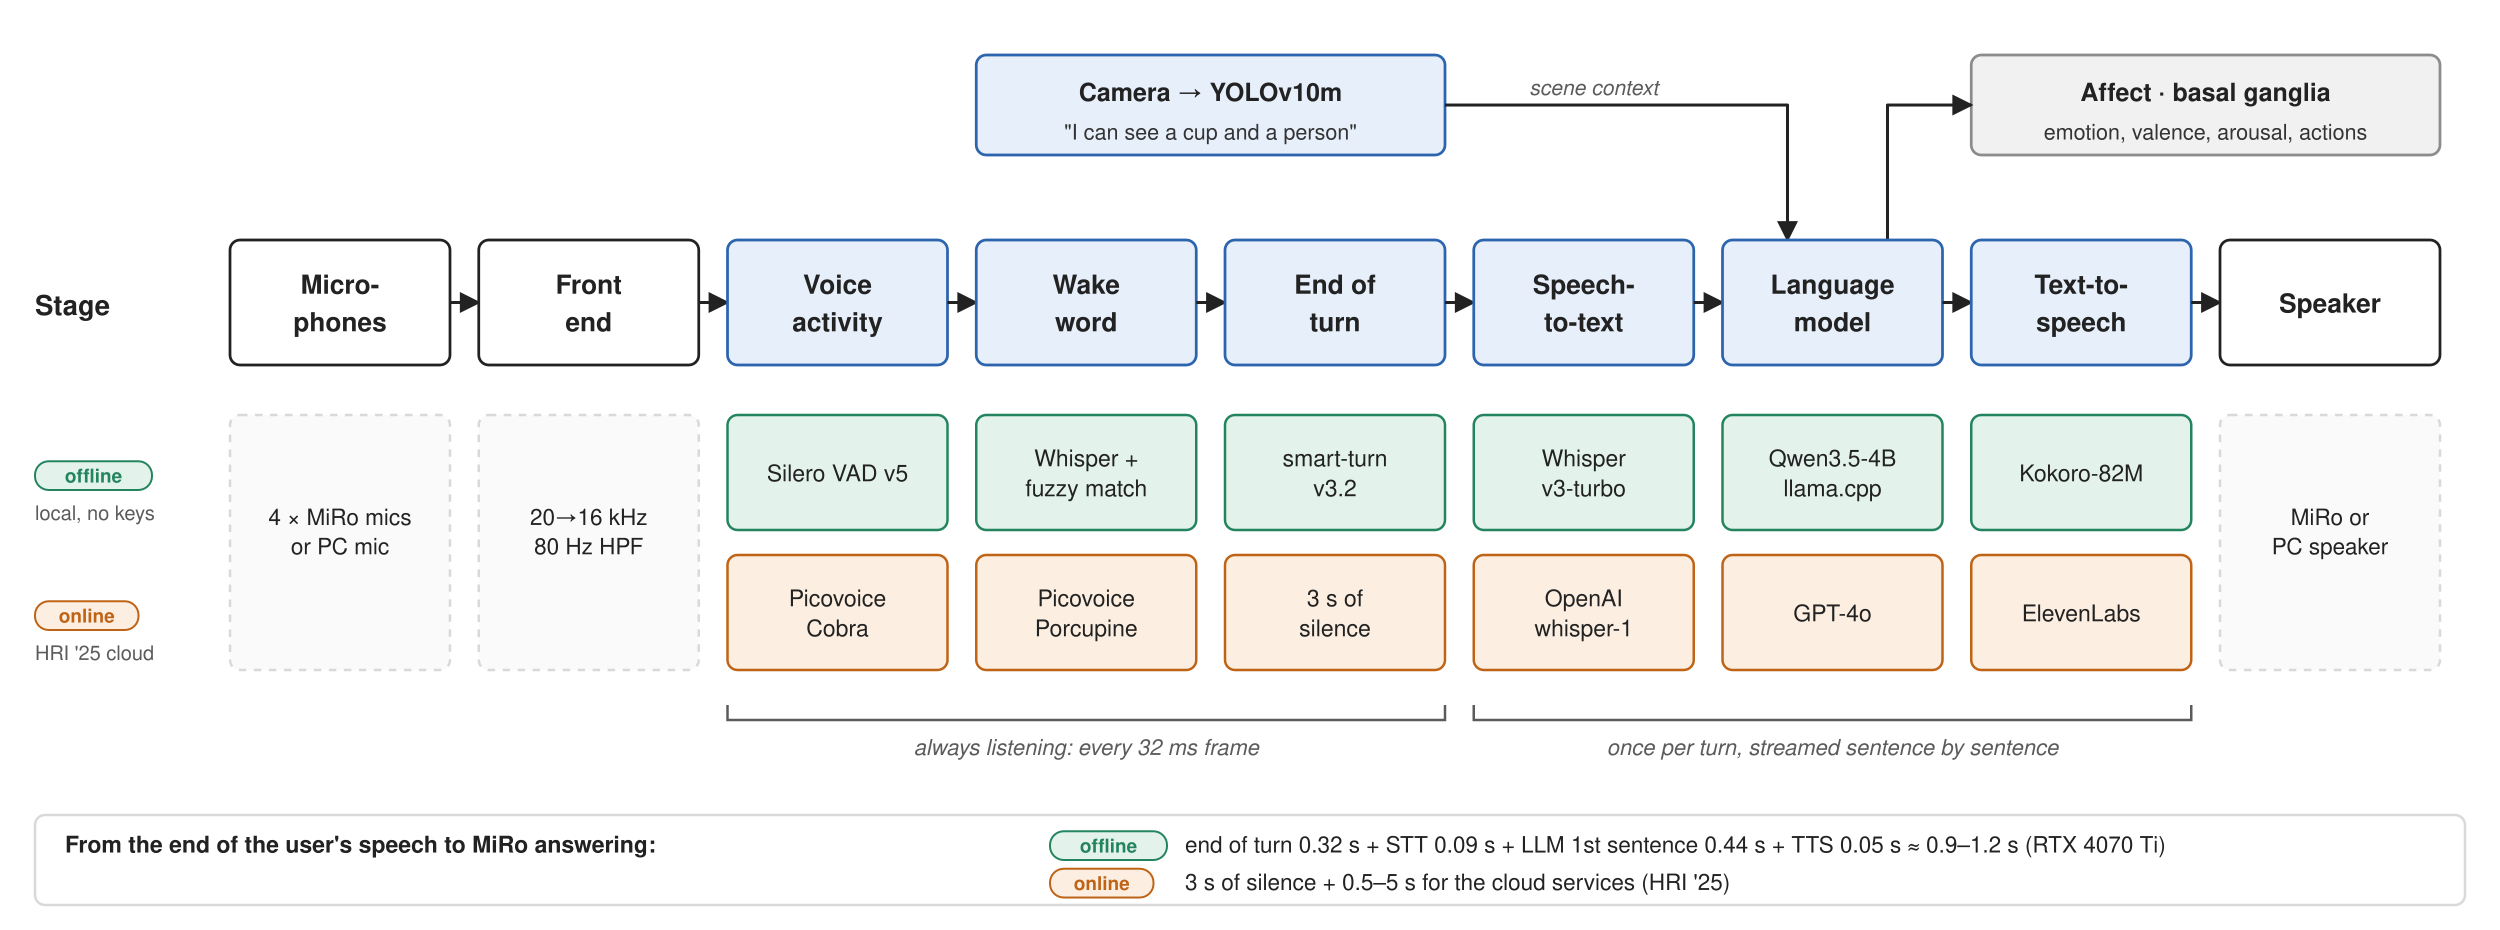
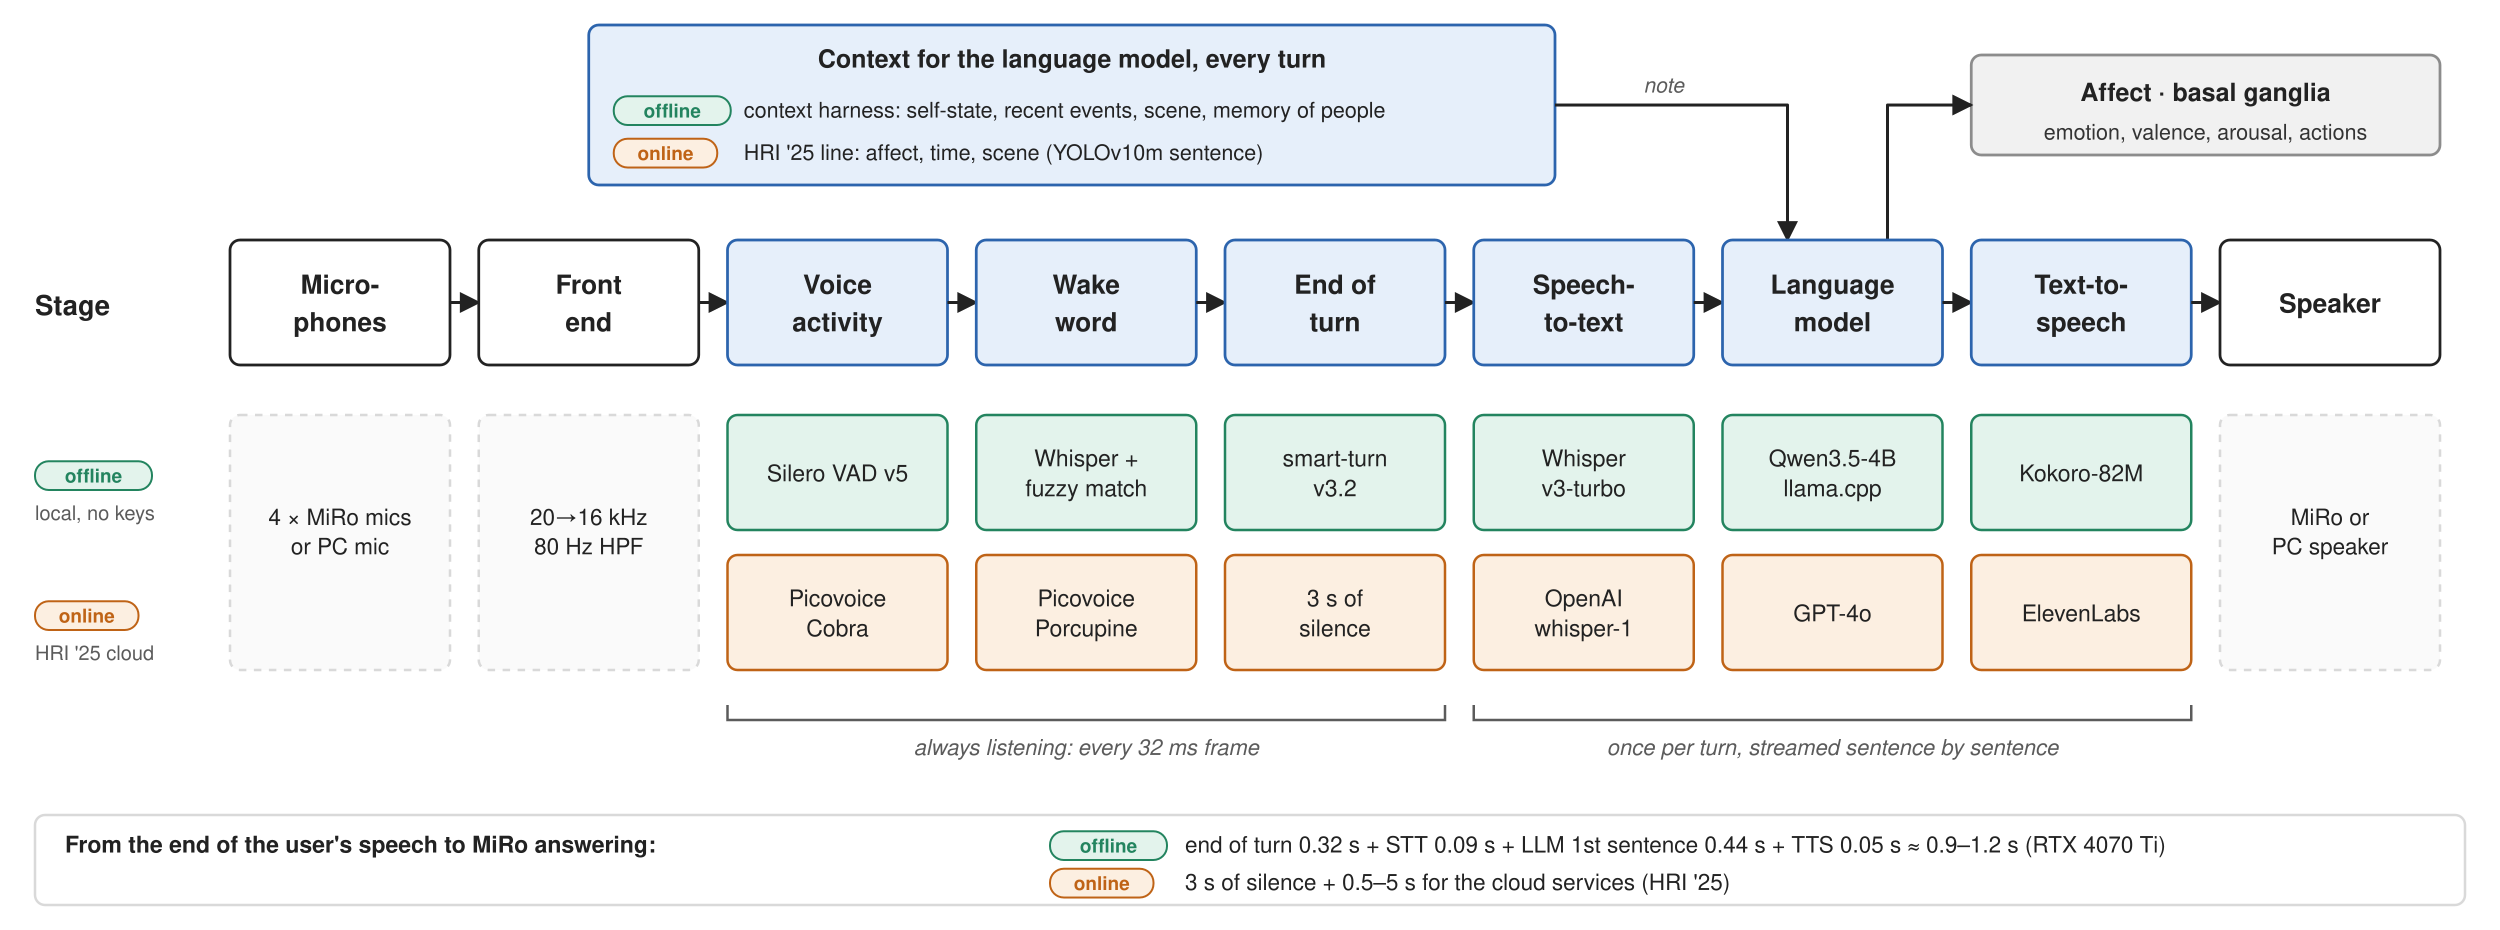
<svg xmlns="http://www.w3.org/2000/svg" width="1000" height="372" viewBox="0 0 1000 372" font-family="Helvetica, Arial, 'Liberation Sans', sans-serif">
  <defs>
    <marker id="ah222222" viewBox="0 0 10 10" refX="9" refY="5" markerWidth="7" markerHeight="7" orient="auto-start-reverse">
      <path d="M0 0 L10 5 L0 10 z" fill="#222222" />
    </marker>
  </defs>
  <rect width="100%" height="100%" fill="#ffffff" />
-   <rect x="390.5" y="22.0" width="187.5" height="40.0" rx="4" fill="#e6effa" stroke="#2c64ad" stroke-width="1.1" />
-   <text x="484.2" y="40.4" font-size="10" font-weight="bold" text-anchor="middle" fill="#222222">Camera → YOLOv10m</text>
-   <text x="484.2" y="55.8" font-size="8.6" font-weight="normal" text-anchor="middle" fill="#333">"I can see a cup and a person"</text>
-   <path d="M 578.0 42.0 L 715.0 42.0 L 715.0 96.0" fill="none" stroke="#222222" stroke-width="1.2" marker-end="url(#ah222222)" stroke-linejoin="round" />
-   <text x="637.5" y="38.0" font-size="8.4" font-weight="normal" text-anchor="middle" fill="#5b5b5b" font-style="italic">scene context</text>
+   <rect x="235.5" y="10.0" width="386.5" height="64.0" rx="4" fill="#e6effa" stroke="#2c64ad" stroke-width="1.1" />
+   <text x="428.8" y="27.0" font-size="10" font-weight="bold" text-anchor="middle" fill="#222222">Context for the language model, every turn</text>
+   <rect x="245.5" y="38.5" width="46.8" height="11.5" rx="5.5" fill="#e3f3ec" stroke="#23845f" stroke-width="0.8" />
+   <text x="268.9" y="47.0" font-size="7.6" font-weight="bold" text-anchor="middle" fill="#23845f">offline</text>
+   <text x="297.5" y="47.0" font-size="8.6" font-weight="normal" text-anchor="start" fill="#222222">context harness: self-state, recent events, scene, memory of people</text>
+   <rect x="245.5" y="55.5" width="41.4" height="11.5" rx="5.5" fill="#fcefe1" stroke="#bf6316" stroke-width="0.8" />
+   <text x="266.2" y="64.0" font-size="7.6" font-weight="bold" text-anchor="middle" fill="#bf6316">online</text>
+   <text x="297.5" y="64.0" font-size="8.6" font-weight="normal" text-anchor="start" fill="#222222">HRI '25 line: affect, time, scene (YOLOv10m sentence)</text>
+   <path d="M 622.0 42.0 L 715.0 42.0 L 715.0 96.0" fill="none" stroke="#222222" stroke-width="1.2" marker-end="url(#ah222222)" stroke-linejoin="round" />
+   <text x="665.5" y="37.0" font-size="8.4" font-weight="normal" text-anchor="middle" fill="#5b5b5b" font-style="italic">note</text>
  <rect x="788.5" y="22.0" width="187.5" height="40.0" rx="4" fill="#f1f1f1" stroke="#8c8c8c" stroke-width="1.1" />
  <text x="882.2" y="40.4" font-size="10" font-weight="bold" text-anchor="middle" fill="#222222">Affect · basal ganglia</text>
  <text x="882.2" y="55.8" font-size="8.6" font-weight="normal" text-anchor="middle" fill="#333">emotion, valence, arousal, actions</text>
  <path d="M 755.0 96.0 L 755.0 42.0 L 788.5 42.0" fill="none" stroke="#222222" stroke-width="1.2" marker-end="url(#ah222222)" stroke-linejoin="round" />
  <rect x="92.0" y="96.0" width="88.0" height="50.0" rx="4" fill="#ffffff" stroke="#222222" stroke-width="1.1" />
  <text x="136.0" y="117.5" font-size="10.5" font-weight="bold" text-anchor="middle" fill="#222222">Micro-</text>
  <text x="136.0" y="132.5" font-size="10.5" font-weight="bold" text-anchor="middle" fill="#222222">phones</text>
  <path d="M 180.0 121.0 L 191.5 121.0" fill="none" stroke="#222222" stroke-width="1.2" marker-end="url(#ah222222)" stroke-linejoin="round" />
  <rect x="92.0" y="166.0" width="88.0" height="102.0" rx="4" fill="#fafafa" stroke="#d9d9d9" stroke-width="1" stroke-dasharray="3 3" />
  <text x="136.0" y="210.0" font-size="9" font-weight="normal" text-anchor="middle" fill="#222222">4 × MiRo mics</text>
  <text x="136.0" y="221.7" font-size="9" font-weight="normal" text-anchor="middle" fill="#222222">or PC mic</text>
  <rect x="191.5" y="96.0" width="88.0" height="50.0" rx="4" fill="#ffffff" stroke="#222222" stroke-width="1.1" />
  <text x="235.5" y="117.5" font-size="10.5" font-weight="bold" text-anchor="middle" fill="#222222">Front</text>
  <text x="235.5" y="132.5" font-size="10.5" font-weight="bold" text-anchor="middle" fill="#222222">end</text>
  <path d="M 279.5 121.0 L 291.0 121.0" fill="none" stroke="#222222" stroke-width="1.2" marker-end="url(#ah222222)" stroke-linejoin="round" />
  <rect x="191.5" y="166.0" width="88.0" height="102.0" rx="4" fill="#fafafa" stroke="#d9d9d9" stroke-width="1" stroke-dasharray="3 3" />
  <text x="235.5" y="210.0" font-size="9" font-weight="normal" text-anchor="middle" fill="#222222">20→16 kHz</text>
  <text x="235.5" y="221.7" font-size="9" font-weight="normal" text-anchor="middle" fill="#222222">80 Hz HPF</text>
  <rect x="291.0" y="96.0" width="88.0" height="50.0" rx="4" fill="#e6effa" stroke="#2c64ad" stroke-width="1.1" />
  <text x="335.0" y="117.5" font-size="10.5" font-weight="bold" text-anchor="middle" fill="#222222">Voice</text>
  <text x="335.0" y="132.5" font-size="10.5" font-weight="bold" text-anchor="middle" fill="#222222">activity</text>
  <path d="M 379.0 121.0 L 390.5 121.0" fill="none" stroke="#222222" stroke-width="1.2" marker-end="url(#ah222222)" stroke-linejoin="round" />
  <rect x="291.0" y="166.0" width="88.0" height="46.0" rx="4" fill="#e3f3ec" stroke="#23845f" stroke-width="1" />
  <text x="335.0" y="192.5" font-size="9.2" font-weight="normal" text-anchor="middle" fill="#222222">Silero VAD v5</text>
  <rect x="291.0" y="222.0" width="88.0" height="46.0" rx="4" fill="#fcefe1" stroke="#bf6316" stroke-width="1" />
  <text x="335.0" y="242.5" font-size="9.2" font-weight="normal" text-anchor="middle" fill="#222222">Picovoice</text>
  <text x="335.0" y="254.5" font-size="9.2" font-weight="normal" text-anchor="middle" fill="#222222">Cobra</text>
  <rect x="390.5" y="96.0" width="88.0" height="50.0" rx="4" fill="#e6effa" stroke="#2c64ad" stroke-width="1.1" />
  <text x="434.5" y="117.5" font-size="10.5" font-weight="bold" text-anchor="middle" fill="#222222">Wake</text>
  <text x="434.5" y="132.5" font-size="10.5" font-weight="bold" text-anchor="middle" fill="#222222">word</text>
  <path d="M 478.5 121.0 L 490.0 121.0" fill="none" stroke="#222222" stroke-width="1.2" marker-end="url(#ah222222)" stroke-linejoin="round" />
  <rect x="390.5" y="166.0" width="88.0" height="46.0" rx="4" fill="#e3f3ec" stroke="#23845f" stroke-width="1" />
  <text x="434.5" y="186.5" font-size="9.2" font-weight="normal" text-anchor="middle" fill="#222222">Whisper +</text>
  <text x="434.5" y="198.5" font-size="9.2" font-weight="normal" text-anchor="middle" fill="#222222">fuzzy match</text>
  <rect x="390.5" y="222.0" width="88.0" height="46.0" rx="4" fill="#fcefe1" stroke="#bf6316" stroke-width="1" />
  <text x="434.5" y="242.5" font-size="9.2" font-weight="normal" text-anchor="middle" fill="#222222">Picovoice</text>
  <text x="434.5" y="254.5" font-size="9.2" font-weight="normal" text-anchor="middle" fill="#222222">Porcupine</text>
  <rect x="490.0" y="96.0" width="88.0" height="50.0" rx="4" fill="#e6effa" stroke="#2c64ad" stroke-width="1.1" />
  <text x="534.0" y="117.5" font-size="10.5" font-weight="bold" text-anchor="middle" fill="#222222">End of</text>
  <text x="534.0" y="132.5" font-size="10.5" font-weight="bold" text-anchor="middle" fill="#222222">turn</text>
  <path d="M 578.0 121.0 L 589.5 121.0" fill="none" stroke="#222222" stroke-width="1.2" marker-end="url(#ah222222)" stroke-linejoin="round" />
  <rect x="490.0" y="166.0" width="88.0" height="46.0" rx="4" fill="#e3f3ec" stroke="#23845f" stroke-width="1" />
  <text x="534.0" y="186.5" font-size="9.2" font-weight="normal" text-anchor="middle" fill="#222222">smart-turn</text>
  <text x="534.0" y="198.5" font-size="9.2" font-weight="normal" text-anchor="middle" fill="#222222">v3.2</text>
  <rect x="490.0" y="222.0" width="88.0" height="46.0" rx="4" fill="#fcefe1" stroke="#bf6316" stroke-width="1" />
  <text x="534.0" y="242.5" font-size="9.2" font-weight="normal" text-anchor="middle" fill="#222222">3 s of</text>
  <text x="534.0" y="254.5" font-size="9.2" font-weight="normal" text-anchor="middle" fill="#222222">silence</text>
  <rect x="589.5" y="96.0" width="88.0" height="50.0" rx="4" fill="#e6effa" stroke="#2c64ad" stroke-width="1.1" />
  <text x="633.5" y="117.5" font-size="10.5" font-weight="bold" text-anchor="middle" fill="#222222">Speech-</text>
  <text x="633.5" y="132.5" font-size="10.5" font-weight="bold" text-anchor="middle" fill="#222222">to-text</text>
  <path d="M 677.5 121.0 L 689.0 121.0" fill="none" stroke="#222222" stroke-width="1.2" marker-end="url(#ah222222)" stroke-linejoin="round" />
  <rect x="589.5" y="166.0" width="88.0" height="46.0" rx="4" fill="#e3f3ec" stroke="#23845f" stroke-width="1" />
  <text x="633.5" y="186.5" font-size="9.2" font-weight="normal" text-anchor="middle" fill="#222222">Whisper</text>
  <text x="633.5" y="198.5" font-size="9.2" font-weight="normal" text-anchor="middle" fill="#222222">v3-turbo</text>
  <rect x="589.5" y="222.0" width="88.0" height="46.0" rx="4" fill="#fcefe1" stroke="#bf6316" stroke-width="1" />
  <text x="633.5" y="242.5" font-size="9.2" font-weight="normal" text-anchor="middle" fill="#222222">OpenAI</text>
  <text x="633.5" y="254.5" font-size="9.2" font-weight="normal" text-anchor="middle" fill="#222222">whisper-1</text>
  <rect x="689.0" y="96.0" width="88.0" height="50.0" rx="4" fill="#e6effa" stroke="#2c64ad" stroke-width="1.1" />
  <text x="733.0" y="117.5" font-size="10.5" font-weight="bold" text-anchor="middle" fill="#222222">Language</text>
  <text x="733.0" y="132.5" font-size="10.5" font-weight="bold" text-anchor="middle" fill="#222222">model</text>
  <path d="M 777.0 121.0 L 788.5 121.0" fill="none" stroke="#222222" stroke-width="1.2" marker-end="url(#ah222222)" stroke-linejoin="round" />
  <rect x="689.0" y="166.0" width="88.0" height="46.0" rx="4" fill="#e3f3ec" stroke="#23845f" stroke-width="1" />
  <text x="733.0" y="186.5" font-size="9.2" font-weight="normal" text-anchor="middle" fill="#222222">Qwen3.5-4B</text>
  <text x="733.0" y="198.5" font-size="9.2" font-weight="normal" text-anchor="middle" fill="#222222">llama.cpp</text>
  <rect x="689.0" y="222.0" width="88.0" height="46.0" rx="4" fill="#fcefe1" stroke="#bf6316" stroke-width="1" />
  <text x="733.0" y="248.5" font-size="9.2" font-weight="normal" text-anchor="middle" fill="#222222">GPT-4o</text>
  <rect x="788.5" y="96.0" width="88.0" height="50.0" rx="4" fill="#e6effa" stroke="#2c64ad" stroke-width="1.1" />
  <text x="832.5" y="117.5" font-size="10.5" font-weight="bold" text-anchor="middle" fill="#222222">Text-to-</text>
  <text x="832.5" y="132.5" font-size="10.5" font-weight="bold" text-anchor="middle" fill="#222222">speech</text>
  <path d="M 876.5 121.0 L 888.0 121.0" fill="none" stroke="#222222" stroke-width="1.2" marker-end="url(#ah222222)" stroke-linejoin="round" />
  <rect x="788.5" y="166.0" width="88.0" height="46.0" rx="4" fill="#e3f3ec" stroke="#23845f" stroke-width="1" />
  <text x="832.5" y="192.5" font-size="9.2" font-weight="normal" text-anchor="middle" fill="#222222">Kokoro-82M</text>
  <rect x="788.5" y="222.0" width="88.0" height="46.0" rx="4" fill="#fcefe1" stroke="#bf6316" stroke-width="1" />
  <text x="832.5" y="248.5" font-size="9.2" font-weight="normal" text-anchor="middle" fill="#222222">ElevenLabs</text>
  <rect x="888.0" y="96.0" width="88.0" height="50.0" rx="4" fill="#ffffff" stroke="#222222" stroke-width="1.1" />
  <text x="932.0" y="125.0" font-size="10.5" font-weight="bold" text-anchor="middle" fill="#222222">Speaker</text>
  <rect x="888.0" y="166.0" width="88.0" height="102.0" rx="4" fill="#fafafa" stroke="#d9d9d9" stroke-width="1" stroke-dasharray="3 3" />
  <text x="932.0" y="210.0" font-size="9" font-weight="normal" text-anchor="middle" fill="#222222">MiRo or</text>
  <text x="932.0" y="221.7" font-size="9" font-weight="normal" text-anchor="middle" fill="#222222">PC speaker</text>
  <text x="14.0" y="126.0" font-size="11" font-weight="bold" text-anchor="start" fill="#222222">Stage</text>
  <rect x="14.0" y="184.5" width="46.8" height="11.5" rx="5.5" fill="#e3f3ec" stroke="#23845f" stroke-width="0.8" />
  <text x="37.4" y="193.0" font-size="7.6" font-weight="bold" text-anchor="middle" fill="#23845f">offline</text>
  <text x="14.0" y="208.0" font-size="8" font-weight="normal" text-anchor="start" fill="#5b5b5b">local, no keys</text>
  <rect x="14.0" y="240.5" width="41.4" height="11.5" rx="5.5" fill="#fcefe1" stroke="#bf6316" stroke-width="0.8" />
  <text x="34.7" y="249.0" font-size="7.6" font-weight="bold" text-anchor="middle" fill="#bf6316">online</text>
  <text x="14.0" y="264.0" font-size="8" font-weight="normal" text-anchor="start" fill="#5b5b5b">HRI '25 cloud</text>
  <path d="M 291.0 282.0 v 6 h 287.0 v -6" fill="none" stroke="#5b5b5b" stroke-width="1" />
  <text x="434.5" y="302.0" font-size="8.8" font-weight="normal" text-anchor="middle" fill="#5b5b5b" font-style="italic">always listening: every 32 ms frame</text>
  <path d="M 589.5 282.0 v 6 h 287.0 v -6" fill="none" stroke="#5b5b5b" stroke-width="1" />
  <text x="733.0" y="302.0" font-size="8.8" font-weight="normal" text-anchor="middle" fill="#5b5b5b" font-style="italic">once per turn, streamed sentence by sentence</text>
  <rect x="14.0" y="326.0" width="972.0" height="36.0" rx="4" fill="#ffffff" stroke="#d9d9d9" stroke-width="1" />
  <text x="26.0" y="341.0" font-size="9.2" font-weight="bold" text-anchor="start" fill="#222222">From the end of the user's speech to MiRo answering:</text>
  <rect x="420.0" y="332.5" width="46.8" height="11.5" rx="5.5" fill="#e3f3ec" stroke="#23845f" stroke-width="0.8" />
  <text x="443.4" y="341.0" font-size="7.6" font-weight="bold" text-anchor="middle" fill="#23845f">offline</text>
  <text x="474.0" y="341.0" font-size="9" font-weight="normal" text-anchor="start" fill="#222222">end of turn 0.32 s + STT 0.09 s + LLM 1st sentence 0.44 s + TTS 0.05 s ≈ 0.9–1.2 s (RTX 4070 Ti)</text>
  <rect x="420.0" y="347.5" width="41.4" height="11.5" rx="5.5" fill="#fcefe1" stroke="#bf6316" stroke-width="0.8" />
  <text x="440.7" y="356.0" font-size="7.6" font-weight="bold" text-anchor="middle" fill="#bf6316">online</text>
  <text x="474.0" y="356.0" font-size="9" font-weight="normal" text-anchor="start" fill="#222222">3 s of silence + 0.5–5 s for the cloud services (HRI '25)</text>
</svg>
